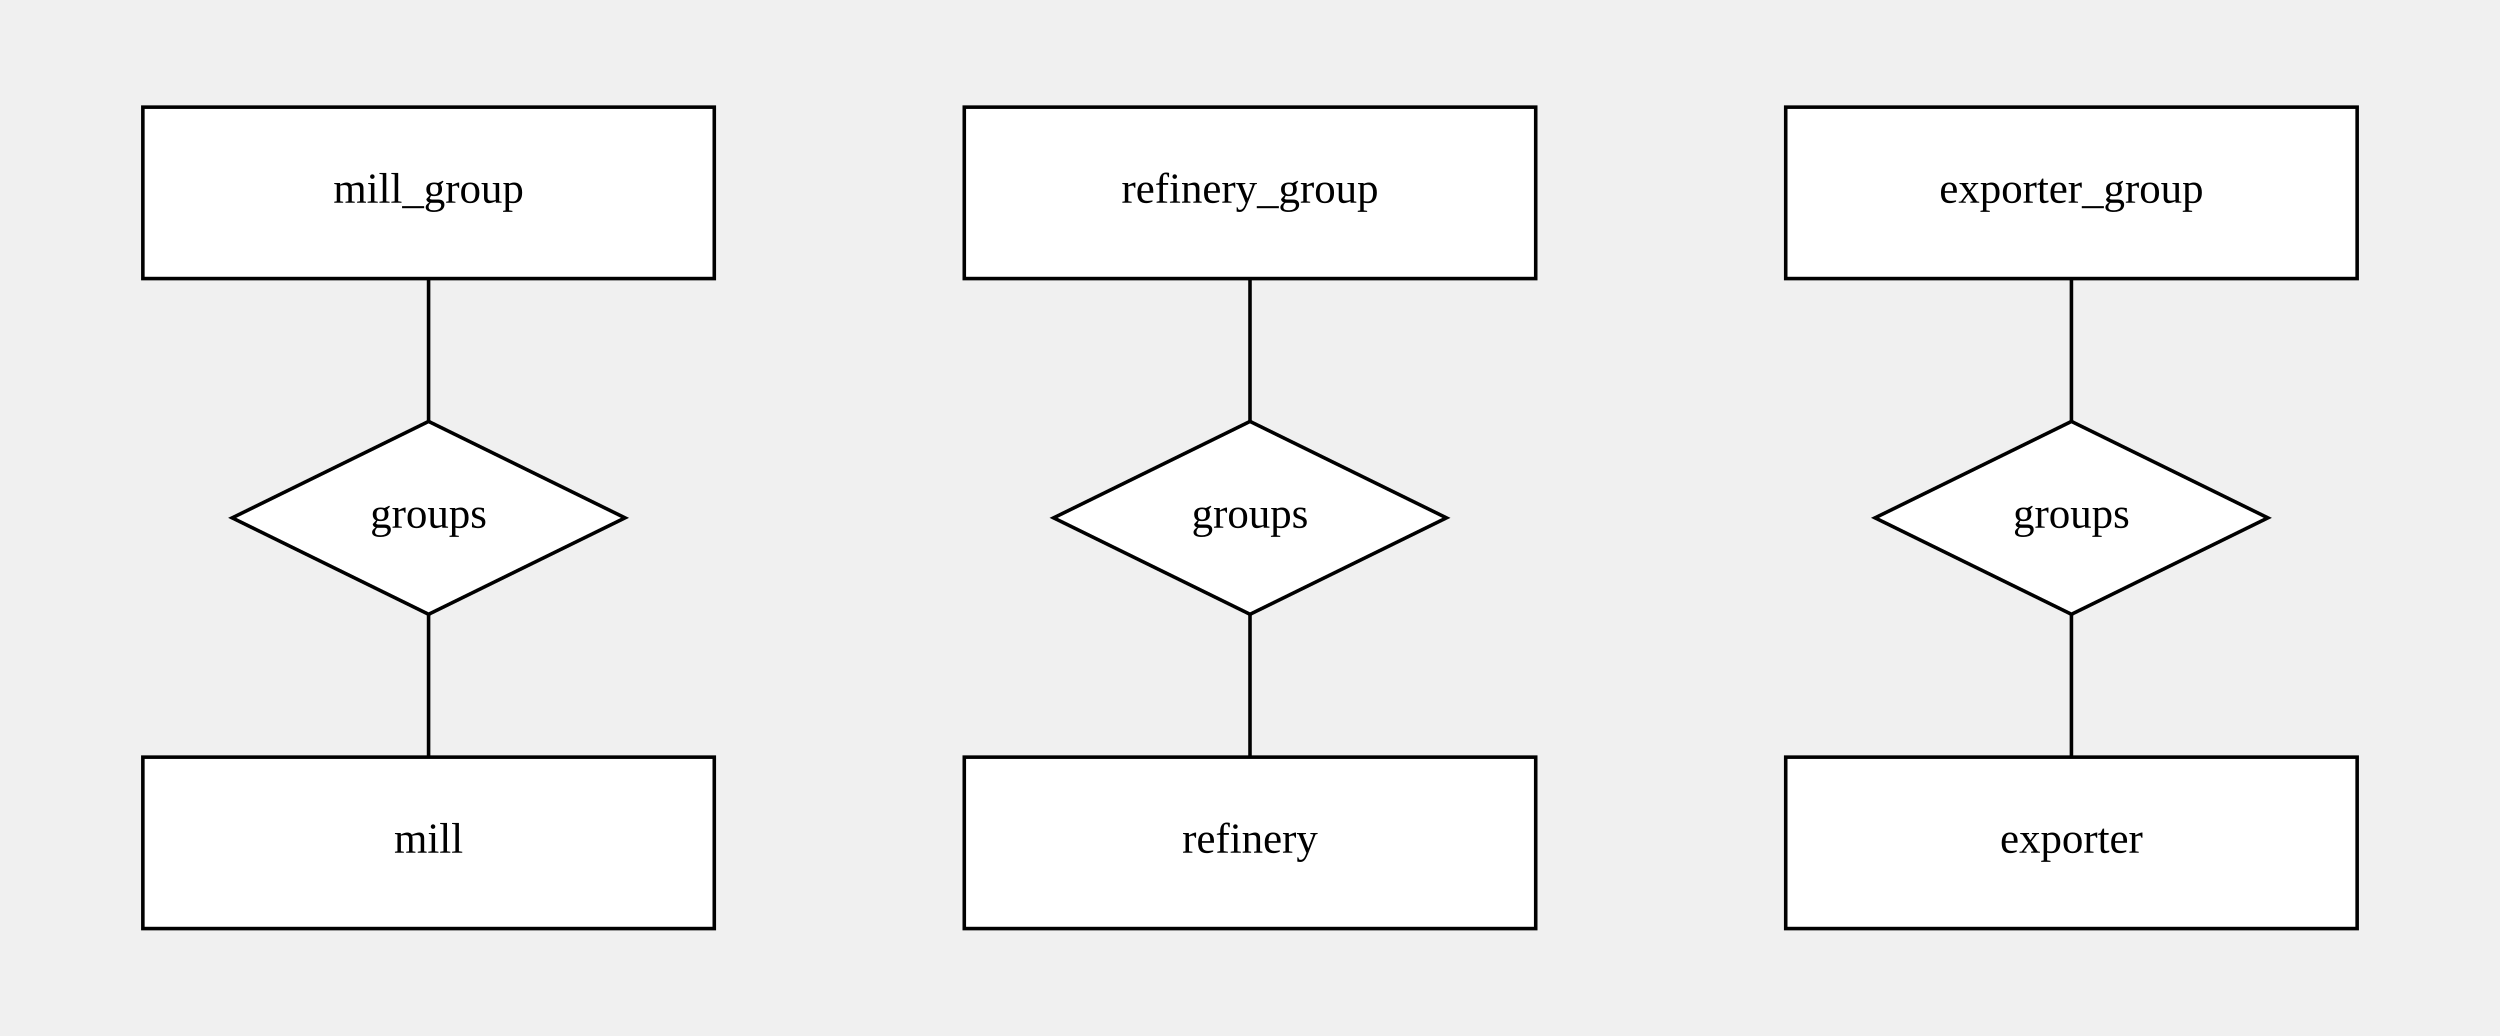
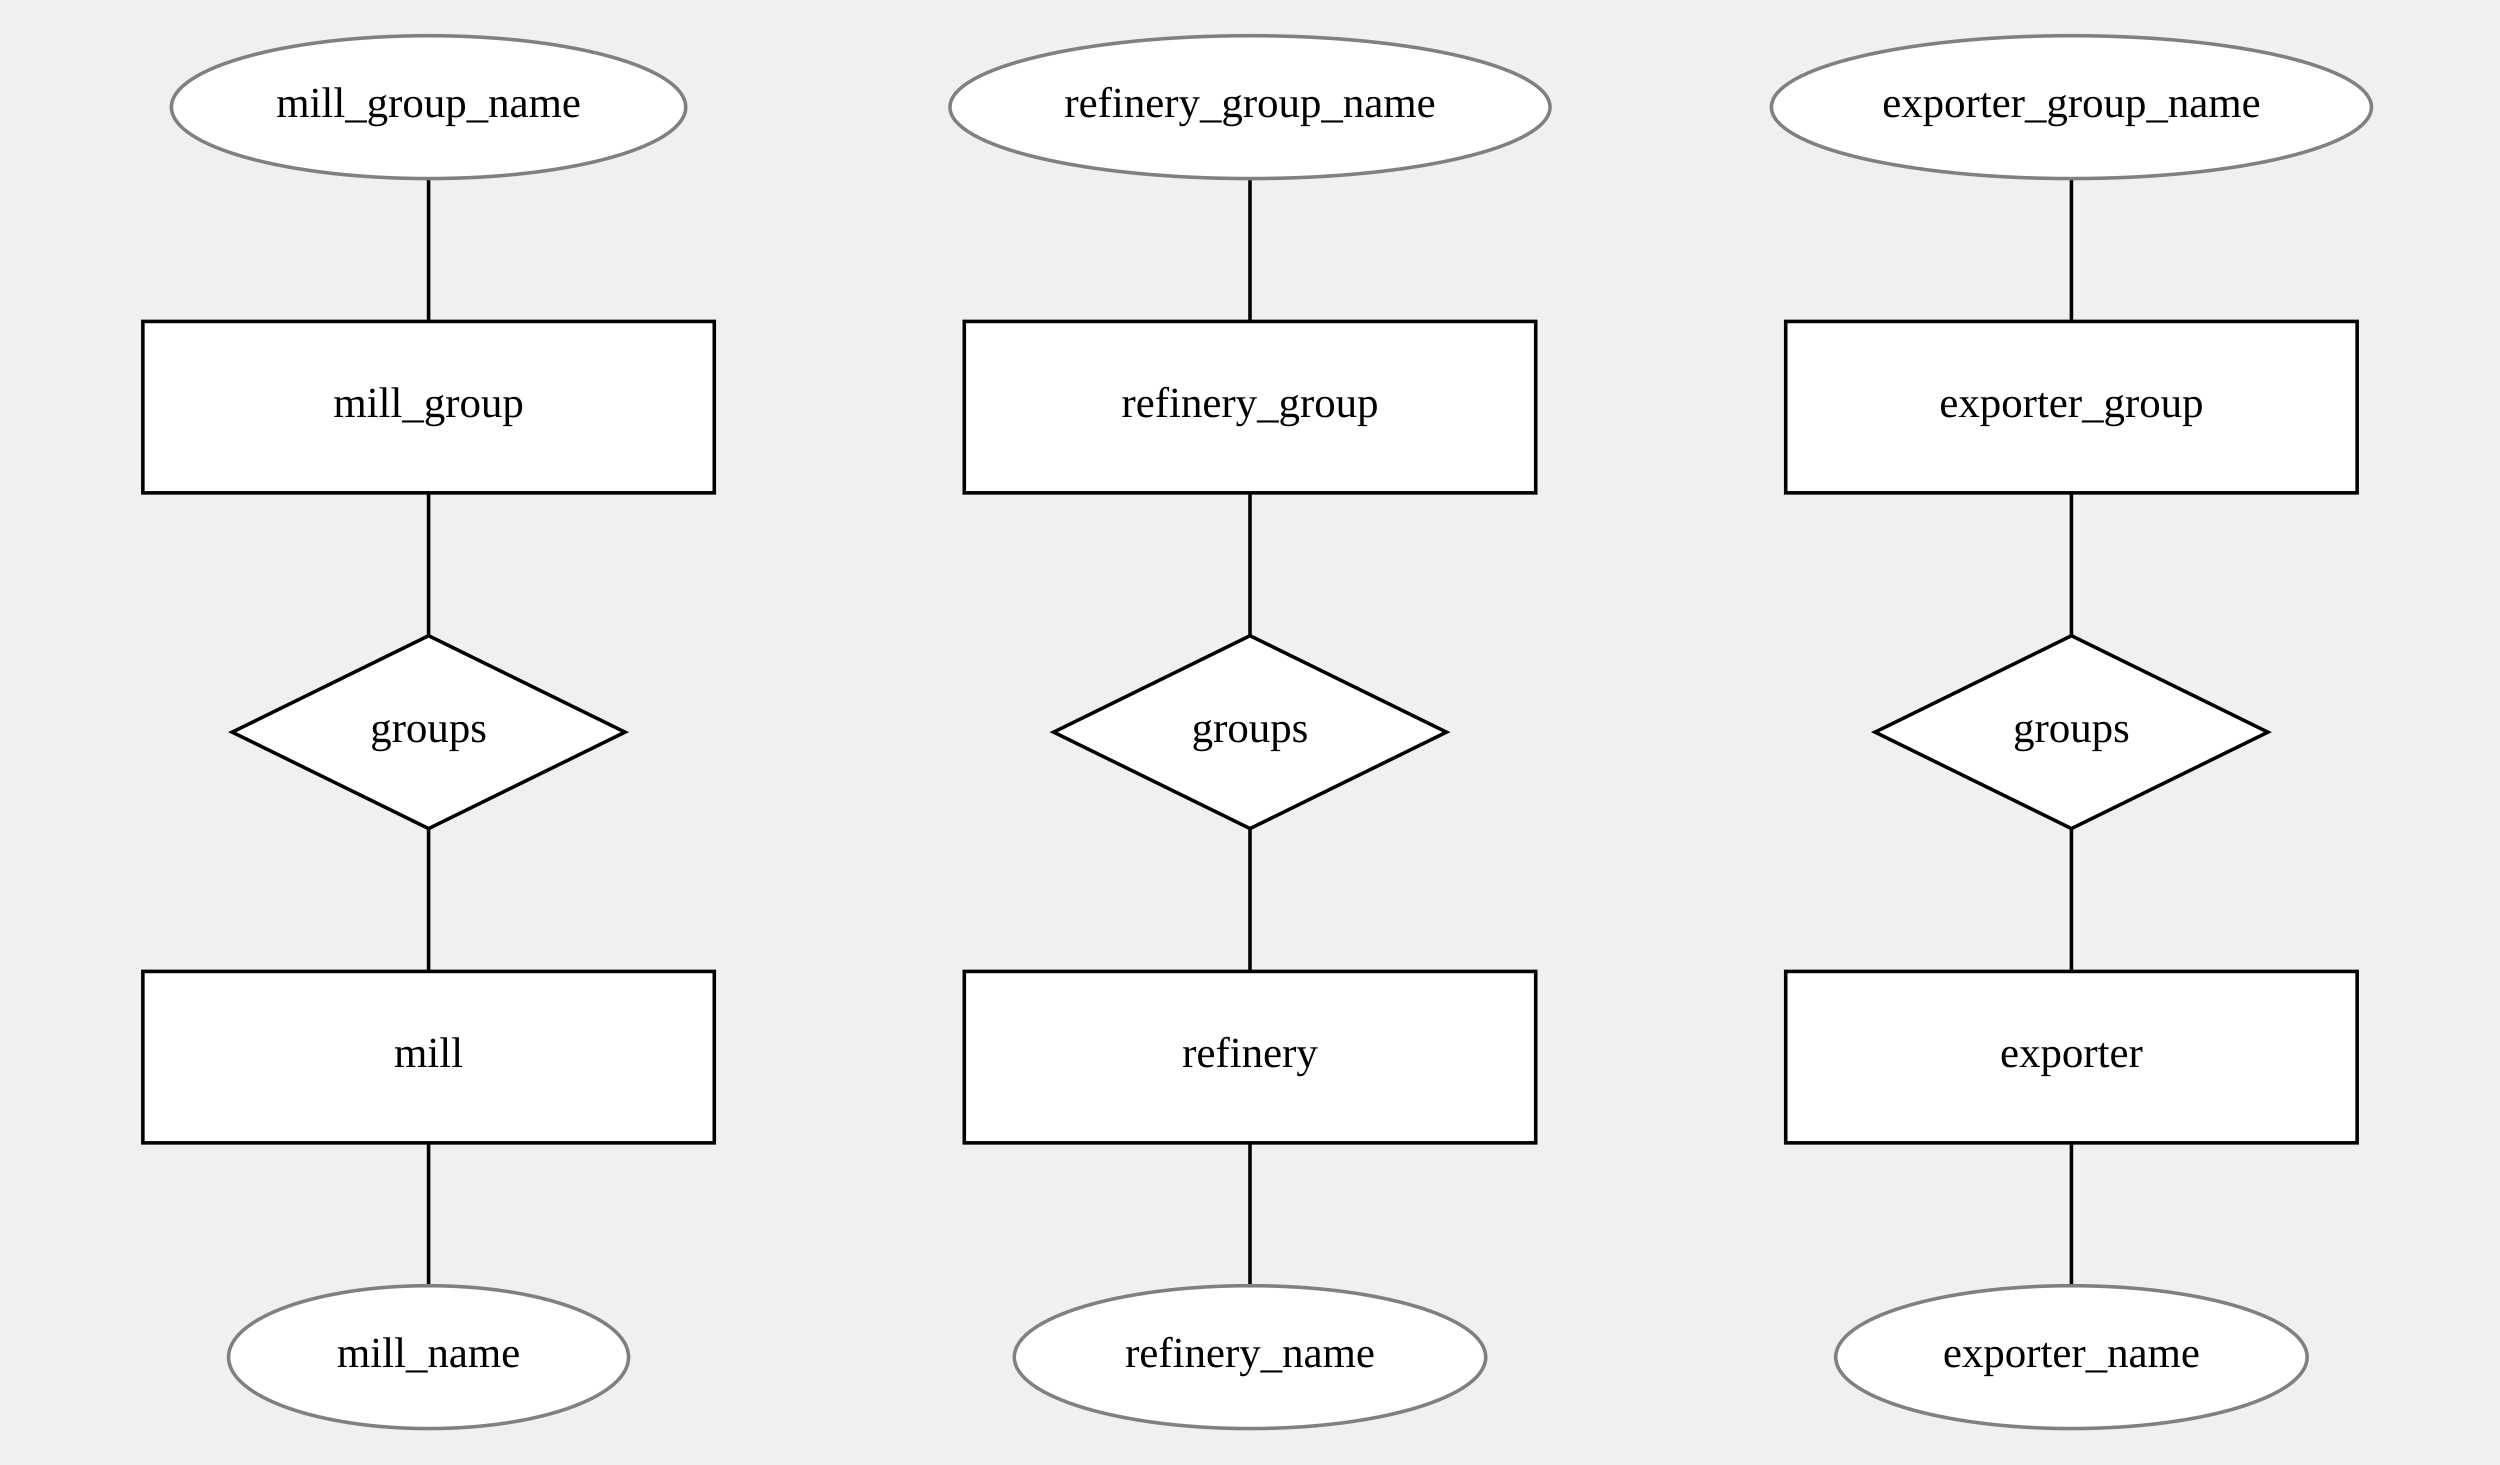
- <svg xmlns="http://www.w3.org/2000/svg" viewBox="0 0 700 290" class="er" role="img" aria-label="ER diagram, option 1: separate entity types mill, refinery and exporter, each belonging to its own group type">
+ <svg xmlns="http://www.w3.org/2000/svg" viewBox="0 0 700 410" class="er" role="img" aria-label="ER diagram, option 1: separate entity types mill, refinery and exporter, each belonging to its own group type">
  <g class="links" stroke="black" fill="none">
-     <line x1="120" y1="78" x2="120" y2="118" />
-     <line x1="120" y1="172" x2="120" y2="212" />
-     <line x1="350" y1="78" x2="350" y2="118" />
-     <line x1="350" y1="172" x2="350" y2="212" />
-     <line x1="580" y1="78" x2="580" y2="118" />
-     <line x1="580" y1="172" x2="580" y2="212" />
+     <line x1="120" y1="50" x2="120" y2="90" />
+     <line x1="350" y1="50" x2="350" y2="90" />
+     <line x1="580" y1="50" x2="580" y2="90" />
+     <line x1="120" y1="320" x2="120" y2="360" />
+     <line x1="350" y1="320" x2="350" y2="360" />
+     <line x1="580" y1="320" x2="580" y2="360" />
  </g>
-   <g class="ent" fill="white" stroke="black">
-     <rect x="40" y="30" width="160" height="48" />
-     <rect x="270" y="30" width="160" height="48" />
-     <rect x="500" y="30" width="160" height="48" />
-     <rect x="40" y="212" width="160" height="48" />
-     <rect x="270" y="212" width="160" height="48" />
-     <rect x="500" y="212" width="160" height="48" />
+   <g class="attr" fill="white" stroke="gray">
+     <ellipse cx="120" cy="30" rx="72" ry="20" />
+     <ellipse cx="350" cy="30" rx="84" ry="20" />
+     <ellipse cx="580" cy="30" rx="84" ry="20" />
+     <ellipse cx="120" cy="380" rx="56" ry="20" />
+     <ellipse cx="350" cy="380" rx="66" ry="20" />
+     <ellipse cx="580" cy="380" rx="66" ry="20" />
  </g>
-   <g class="rel" fill="white" stroke="black">
-     <polygon points="120,118 175,145 120,172 65,145" />
-     <polygon points="350,118 405,145 350,172 295,145" />
-     <polygon points="580,118 635,145 580,172 525,145" />
+   <g transform="translate(0,60)">
+     <g class="links" stroke="black" fill="none">
+       <line x1="120" y1="78" x2="120" y2="118" />
+       <line x1="120" y1="172" x2="120" y2="212" />
+       <line x1="350" y1="78" x2="350" y2="118" />
+       <line x1="350" y1="172" x2="350" y2="212" />
+       <line x1="580" y1="78" x2="580" y2="118" />
+       <line x1="580" y1="172" x2="580" y2="212" />
+     </g>
+     <g class="ent" fill="white" stroke="black">
+       <rect x="40" y="30" width="160" height="48" />
+       <rect x="270" y="30" width="160" height="48" />
+       <rect x="500" y="30" width="160" height="48" />
+       <rect x="40" y="212" width="160" height="48" />
+       <rect x="270" y="212" width="160" height="48" />
+       <rect x="500" y="212" width="160" height="48" />
+     </g>
+     <g class="rel" fill="white" stroke="black">
+       <polygon points="120,118 175,145 120,172 65,145" />
+       <polygon points="350,118 405,145 350,172 295,145" />
+       <polygon points="580,118 635,145 580,172 525,145" />
+     </g>
+     <g text-anchor="middle" dominant-baseline="middle">
+       <text x="120" y="54" class="name">mill_group</text>
+       <text x="350" y="54" class="name">refinery_group</text>
+       <text x="580" y="54" class="name">exporter_group</text>
+       <text x="120" y="145" class="relname">groups</text>
+       <text x="350" y="145" class="relname">groups</text>
+       <text x="580" y="145" class="relname">groups</text>
+       <text x="120" y="236" class="name">mill</text>
+       <text x="350" y="236" class="name">refinery</text>
+       <text x="580" y="236" class="name">exporter</text>
+     </g>
  </g>
  <g text-anchor="middle" dominant-baseline="middle">
-     <text x="120" y="54" class="name">mill_group</text>
-     <text x="350" y="54" class="name">refinery_group</text>
-     <text x="580" y="54" class="name">exporter_group</text>
-     <text x="120" y="145" class="relname">groups</text>
-     <text x="350" y="145" class="relname">groups</text>
-     <text x="580" y="145" class="relname">groups</text>
-     <text x="120" y="236" class="name">mill</text>
-     <text x="350" y="236" class="name">refinery</text>
-     <text x="580" y="236" class="name">exporter</text>
+     <text x="120" y="30">mill_group_name</text>
+     <text x="350" y="30">refinery_group_name</text>
+     <text x="580" y="30">exporter_group_name</text>
+     <text x="120" y="380">mill_name</text>
+     <text x="350" y="380">refinery_name</text>
+     <text x="580" y="380">exporter_name</text>
  </g>
</svg>
